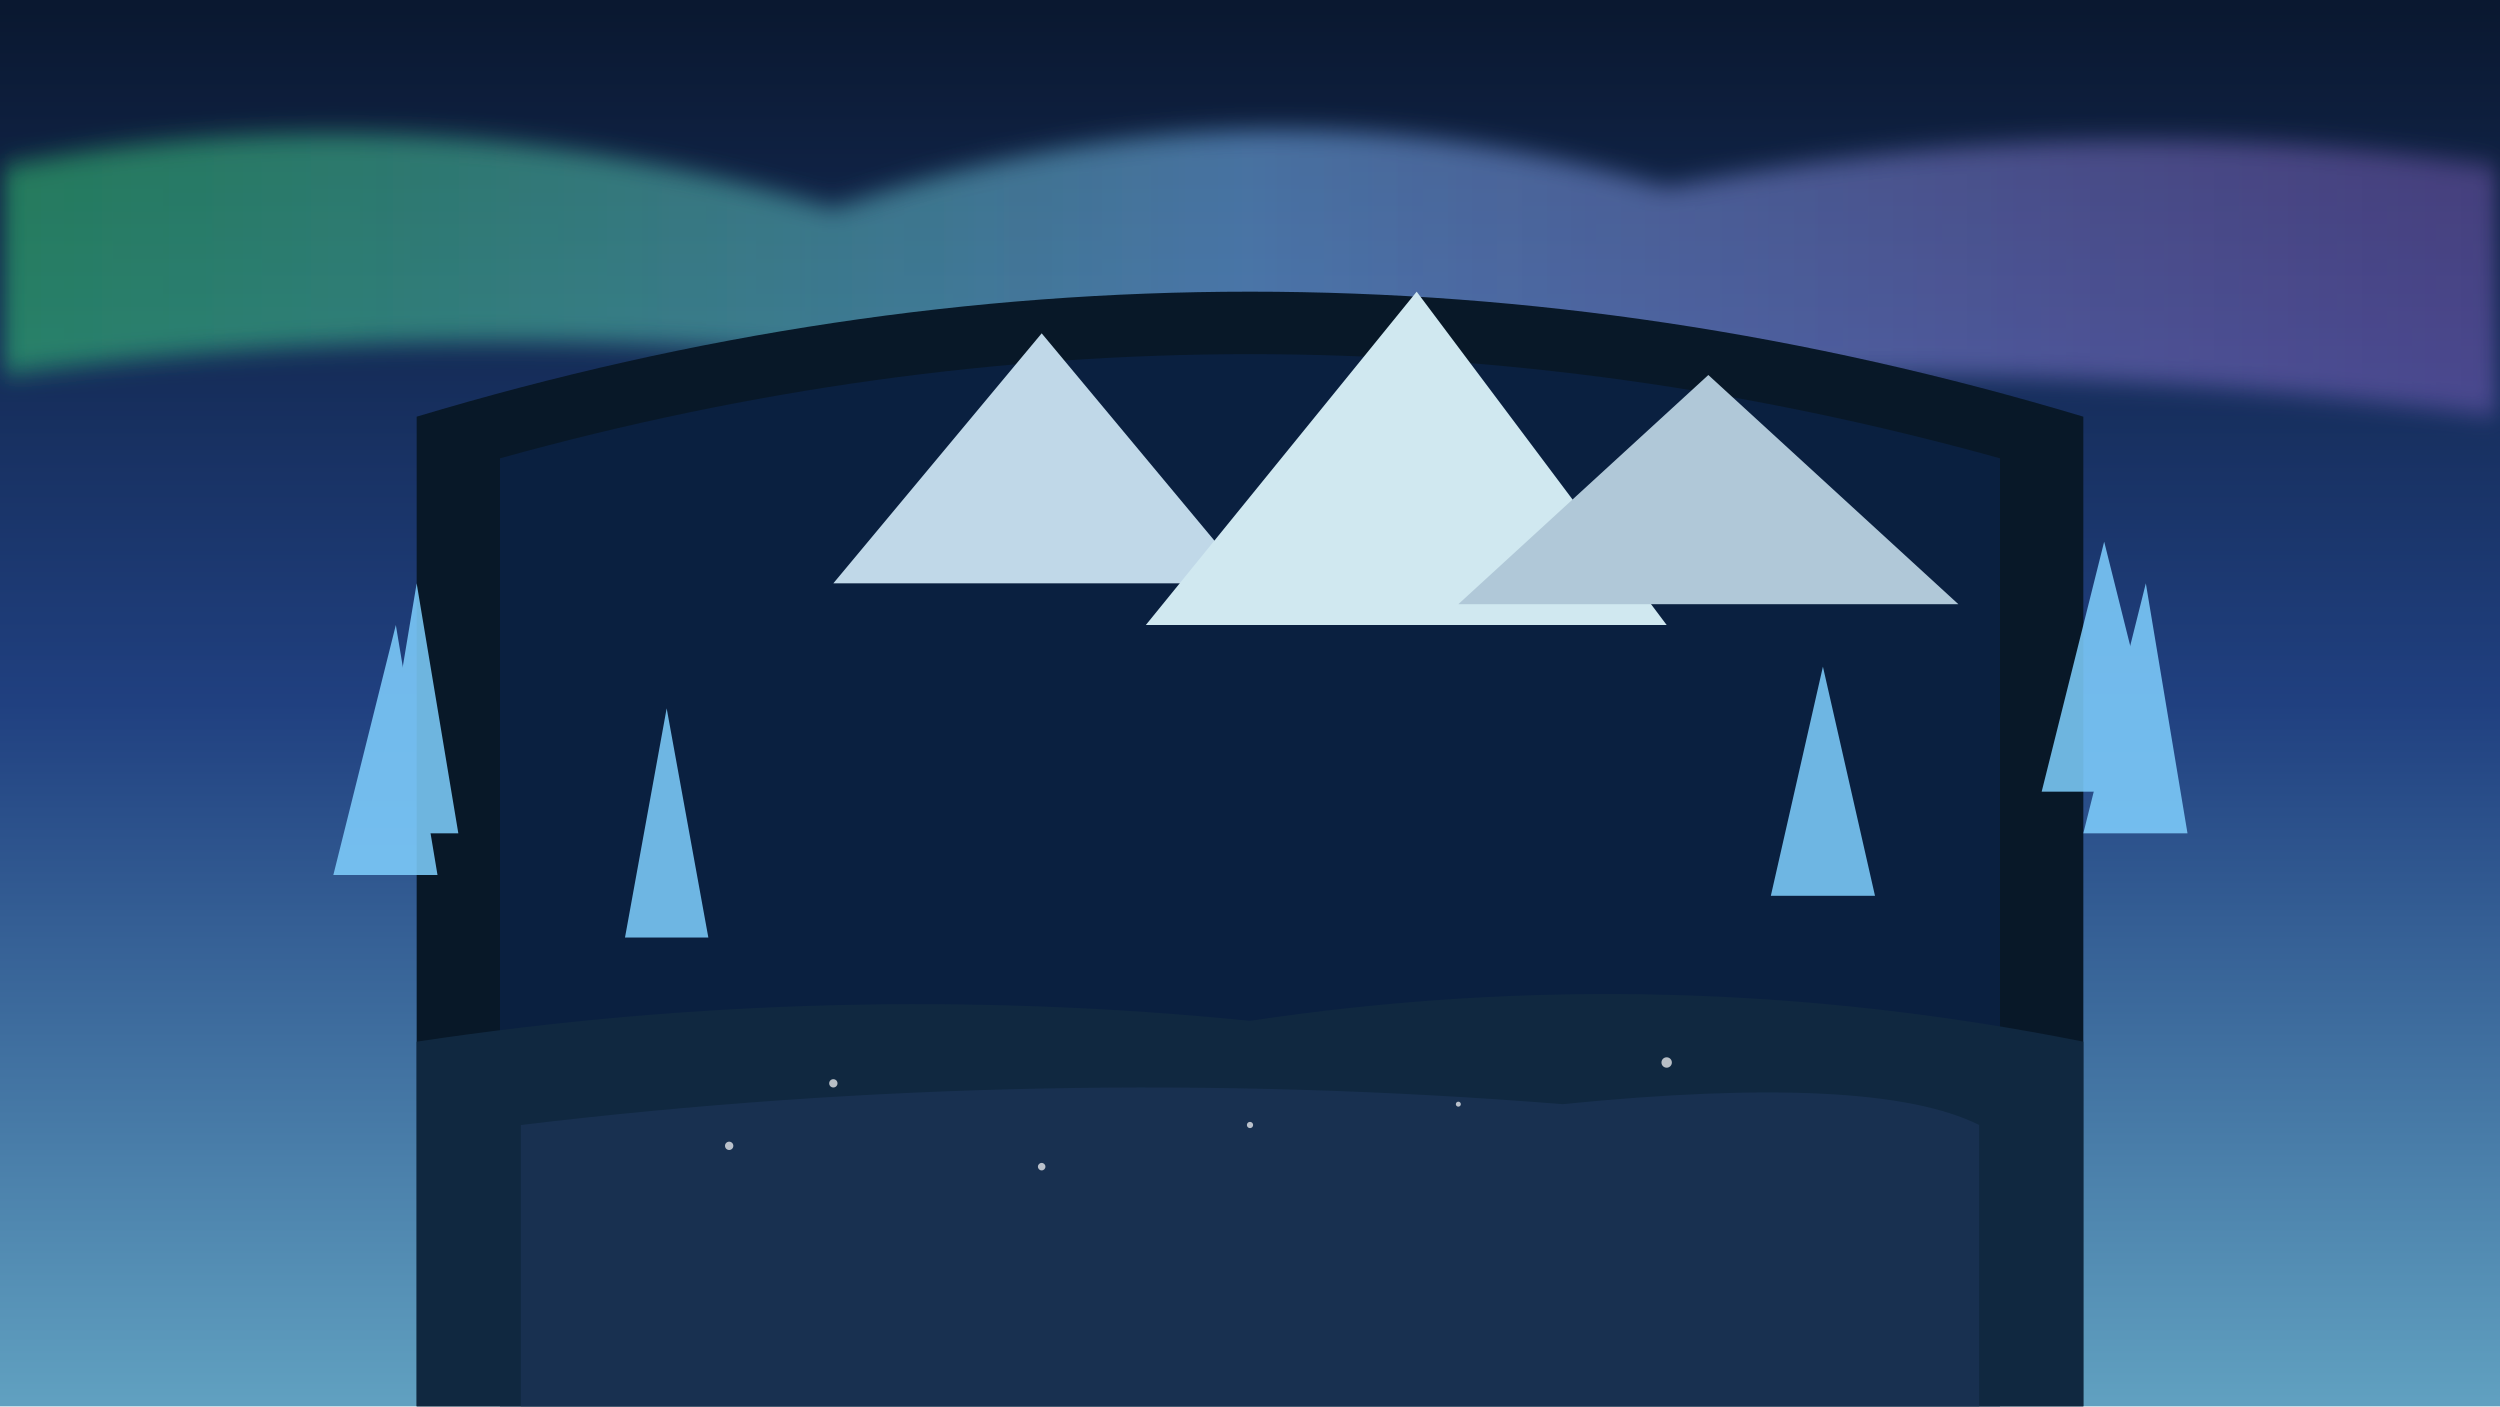
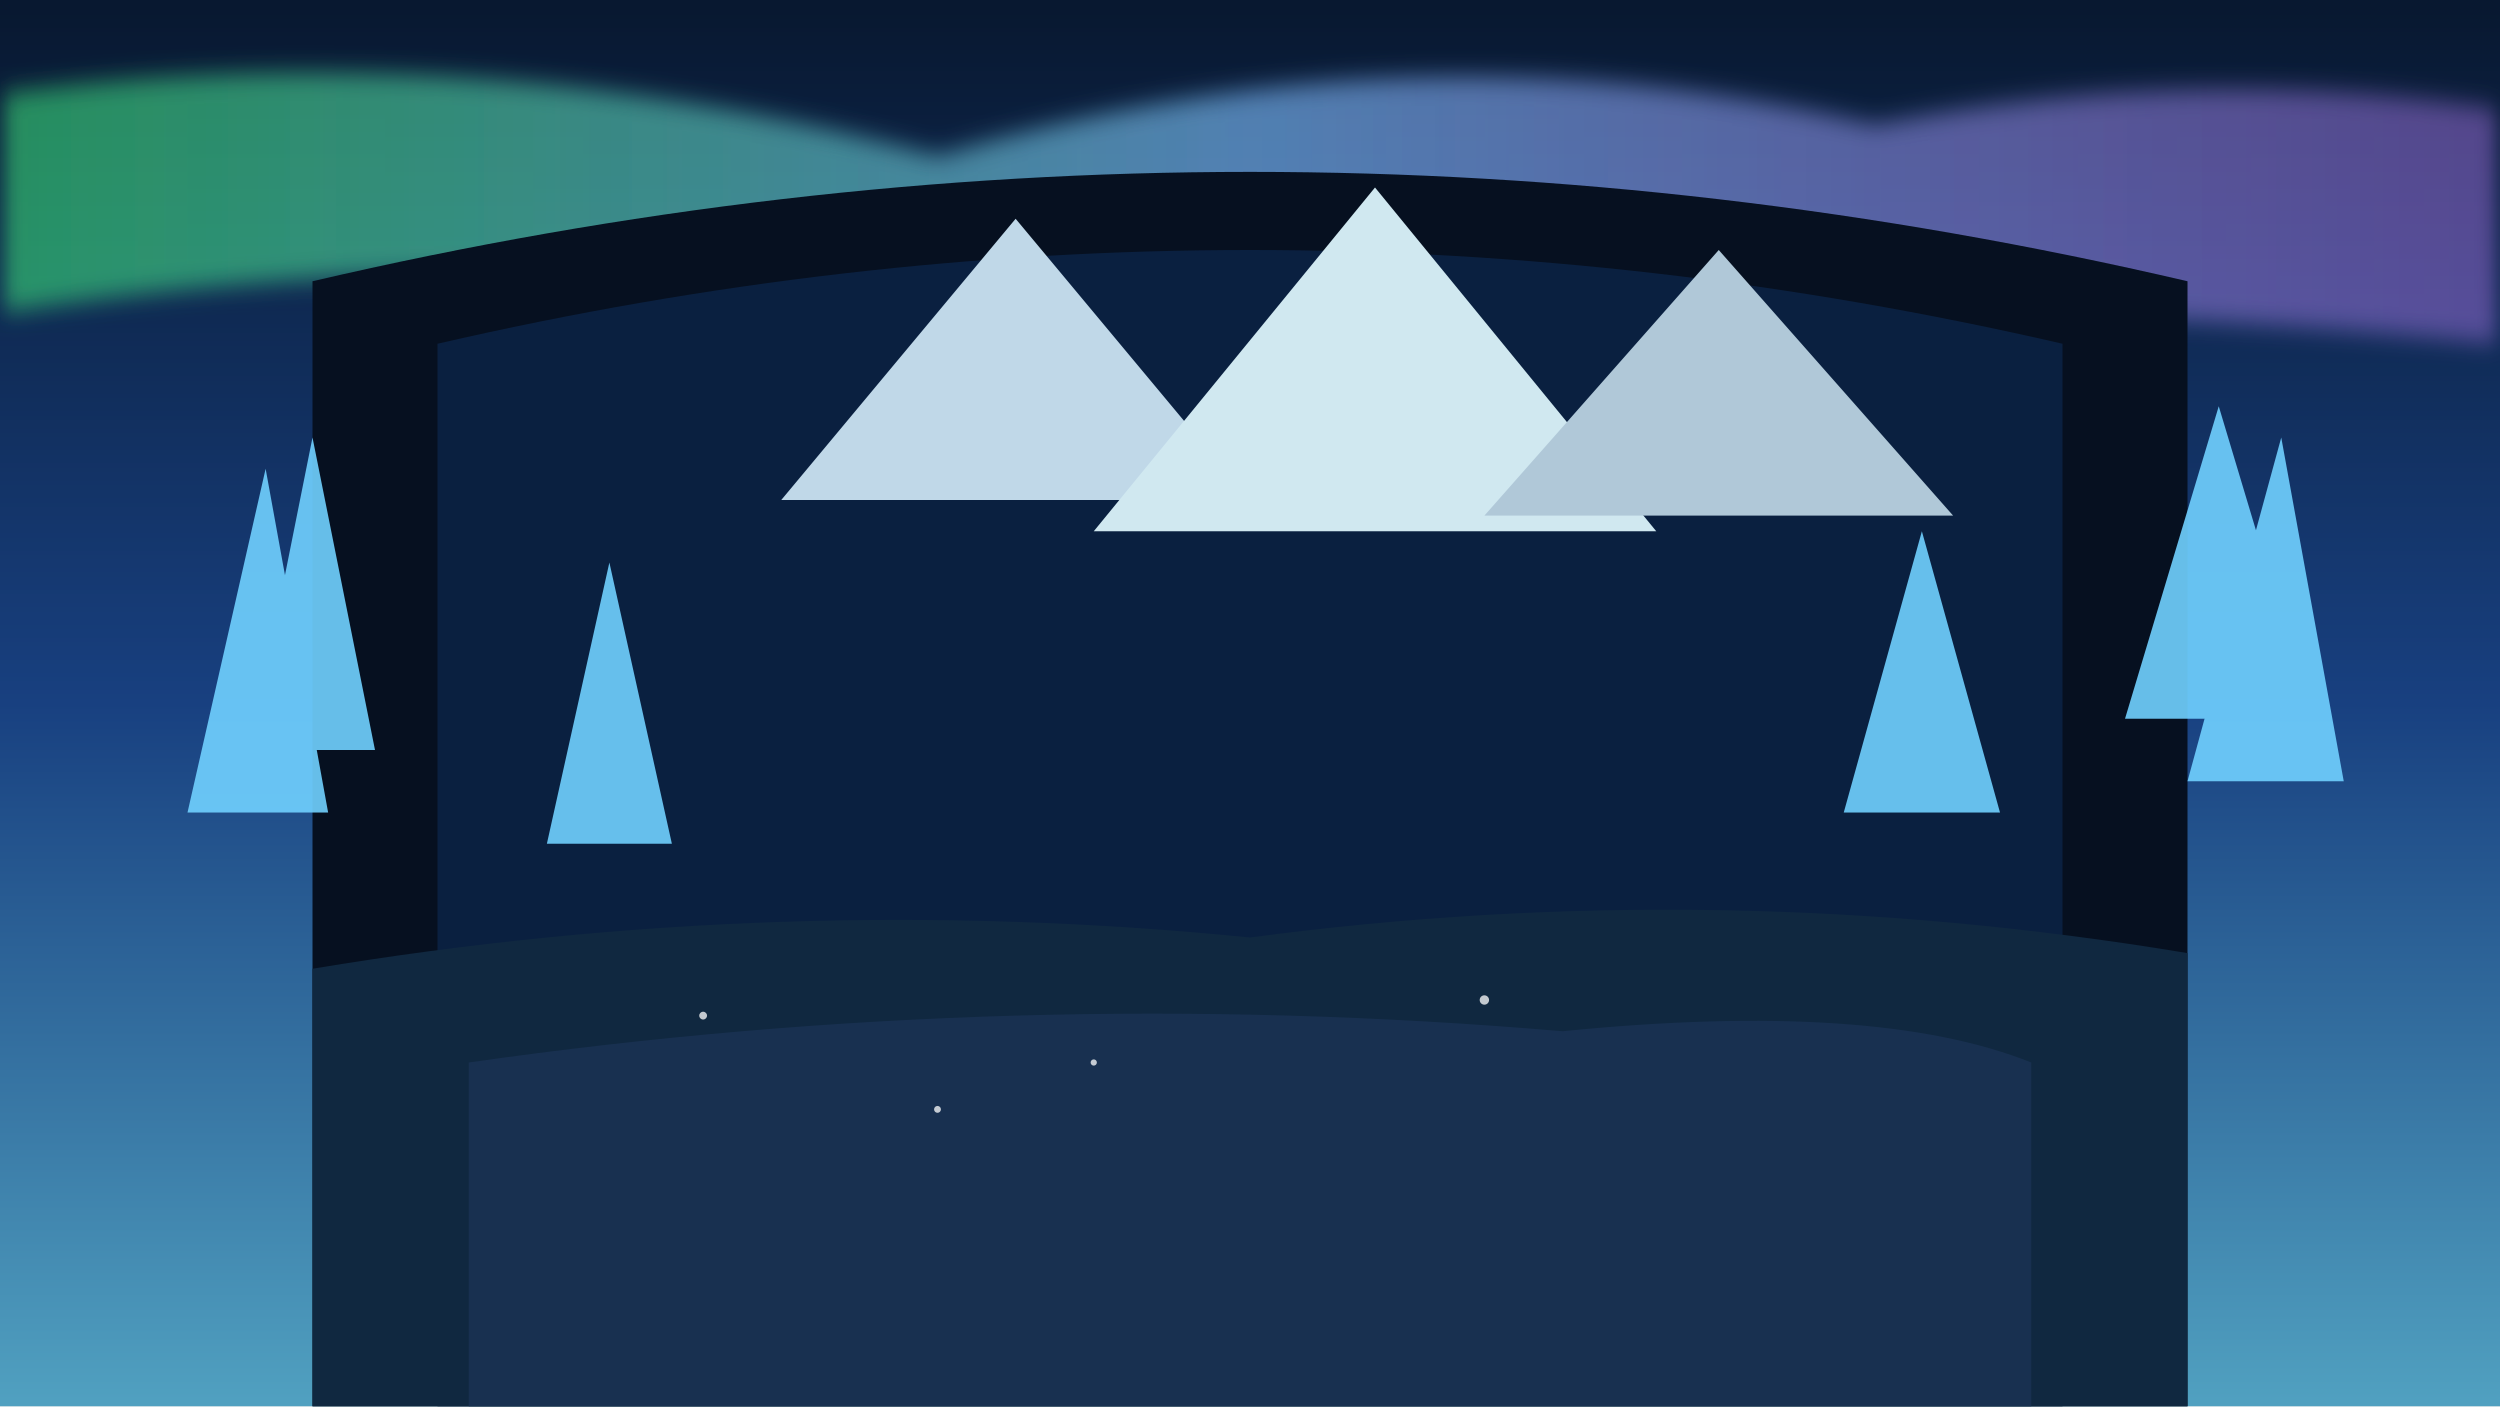
- <svg xmlns="http://www.w3.org/2000/svg" viewBox="0 0 1200 675" preserveAspectRatio="xMidYMid slice">
+ <svg xmlns="http://www.w3.org/2000/svg" viewBox="0 0 1600 900" preserveAspectRatio="xMidYMid slice">
  <defs>
    <linearGradient id="sky" x1="0" y1="0" x2="0" y2="1">
-       <stop offset="0" stop-color="#0a1830" />
-       <stop offset=".5" stop-color="#204080" />
-       <stop offset="1" stop-color="#60a0c0" />
+       <stop offset="0" stop-color="#081830" />
+       <stop offset=".5" stop-color="#184080" />
+       <stop offset="1" stop-color="#50a0c0" />
    </linearGradient>
    <linearGradient id="aurora" x1="0" y1="0" x2="1" y2="0">
-       <stop offset="0" stop-color="#40ff80" stop-opacity=".4" />
-       <stop offset=".5" stop-color="#80c0ff" stop-opacity=".5" />
-       <stop offset="1" stop-color="#c080ff" stop-opacity=".3" />
+       <stop offset="0" stop-color="#40ff80" stop-opacity=".5" />
+       <stop offset=".5" stop-color="#80c0ff" stop-opacity=".6" />
+       <stop offset="1" stop-color="#c080ff" stop-opacity=".4" />
    </linearGradient>
    <filter id="glow">
-       <feGaussianBlur stdDeviation="6" />
+       <feGaussianBlur stdDeviation="8" />
    </filter>
  </defs>
-   <rect width="1200" height="675" fill="url(#sky)" />
-   <path d="M0,80 Q200,40 400,100 Q600,30 800,90 Q1000,50 1200,80 L1200,200 Q900,160 600,200 Q300,140 0,180 Z" fill="url(#aurora)" filter="url(#glow)" />
-   <path d="M200,200 Q600,80 1000,200 L1000,675 L200,675 Z" fill="#081828" />
-   <path d="M240,220 Q600,120 960,220 L960,675 L240,675 Z" fill="#0a2040" />
-   <path d="M400,280 L500,160 L600,280 Z" fill="#c0d8e8" />
-   <path d="M550,300 L680,140 L800,300 Z" fill="#d0e8f0" />
-   <path d="M700,290 L820,180 L940,290 Z" fill="#b0c8d8" />
-   <g fill="#80d0ff" opacity=".85">
-     <path d="M180,400 L200,280 L220,400 Z" />
-     <path d="M160,420 L190,300 L210,420 Z" />
-     <path d="M980,380 L1010,260 L1040,380 Z" />
-     <path d="M1000,400 L1030,280 L1050,400 Z" />
-     <path d="M300,450 L320,340 L340,450 Z" />
-     <path d="M850,430 L875,320 L900,430 Z" />
+   <rect width="1600" height="900" fill="url(#sky)" />
+   <path d="M0,60 Q300,20 600,100 Q900,10 1200,80 Q1400,40 1600,70 L1600,220 Q1200,180 800,220 Q400,140 0,200 Z" fill="url(#aurora)" filter="url(#glow)" />
+   <path d="M200,180 Q800,40 1400,180 L1400,900 L200,900 Z" fill="#061020" />
+   <path d="M280,220 Q800,100 1320,220 L1320,900 L280,900 Z" fill="#0a2040" />
+   <path d="M500,320 L650,140 L800,320 Z" fill="#c0d8e8" />
+   <path d="M700,340 L880,120 L1060,340 Z" fill="#d0e8f0" />
+   <path d="M950,330 L1100,160 L1250,330 Z" fill="#b0c8d8" />
+   <g fill="#70d0ff" opacity=".9">
+     <path d="M160,480 L200,280 L240,480 Z" />
+     <path d="M120,520 L170,300 L210,520 Z" />
+     <path d="M1360,460 L1420,260 L1480,460 Z" />
+     <path d="M1400,500 L1460,280 L1500,500 Z" />
+     <path d="M350,540 L390,360 L430,540 Z" />
+     <path d="M1180,520 L1230,340 L1280,520 Z" />
  </g>
-   <path d="M200,500 Q400,470 600,490 Q800,460 1000,500 L1000,675 L200,675 Z" fill="#102840" />
-   <path d="M250,540 Q500,510 750,530 Q900,515 950,540 L950,675 L250,675 Z" fill="#183050" />
-   <g fill="#fff" opacity=".7">
-     <circle cx="400" cy="520" r="2" />
-     <circle cx="600" cy="540" r="1.5" />
-     <circle cx="800" cy="510" r="2.5" />
-     <circle cx="500" cy="560" r="1.8" />
-     <circle cx="700" cy="530" r="1.2" />
-     <circle cx="350" cy="550" r="2" />
+   <path d="M200,620 Q500,570 800,600 Q1100,560 1400,610 L1400,900 L200,900 Z" fill="#102840" />
+   <path d="M300,680 Q650,630 1000,660 Q1200,640 1300,680 L1300,900 L300,900 Z" fill="#183050" />
+   <g fill="#fff" opacity=".75">
+     <circle cx="450" cy="650" r="2.5" />
+     <circle cx="700" cy="680" r="2" />
+     <circle cx="950" cy="640" r="3" />
+     <circle cx="600" cy="710" r="2.2" />
  </g>
</svg>
